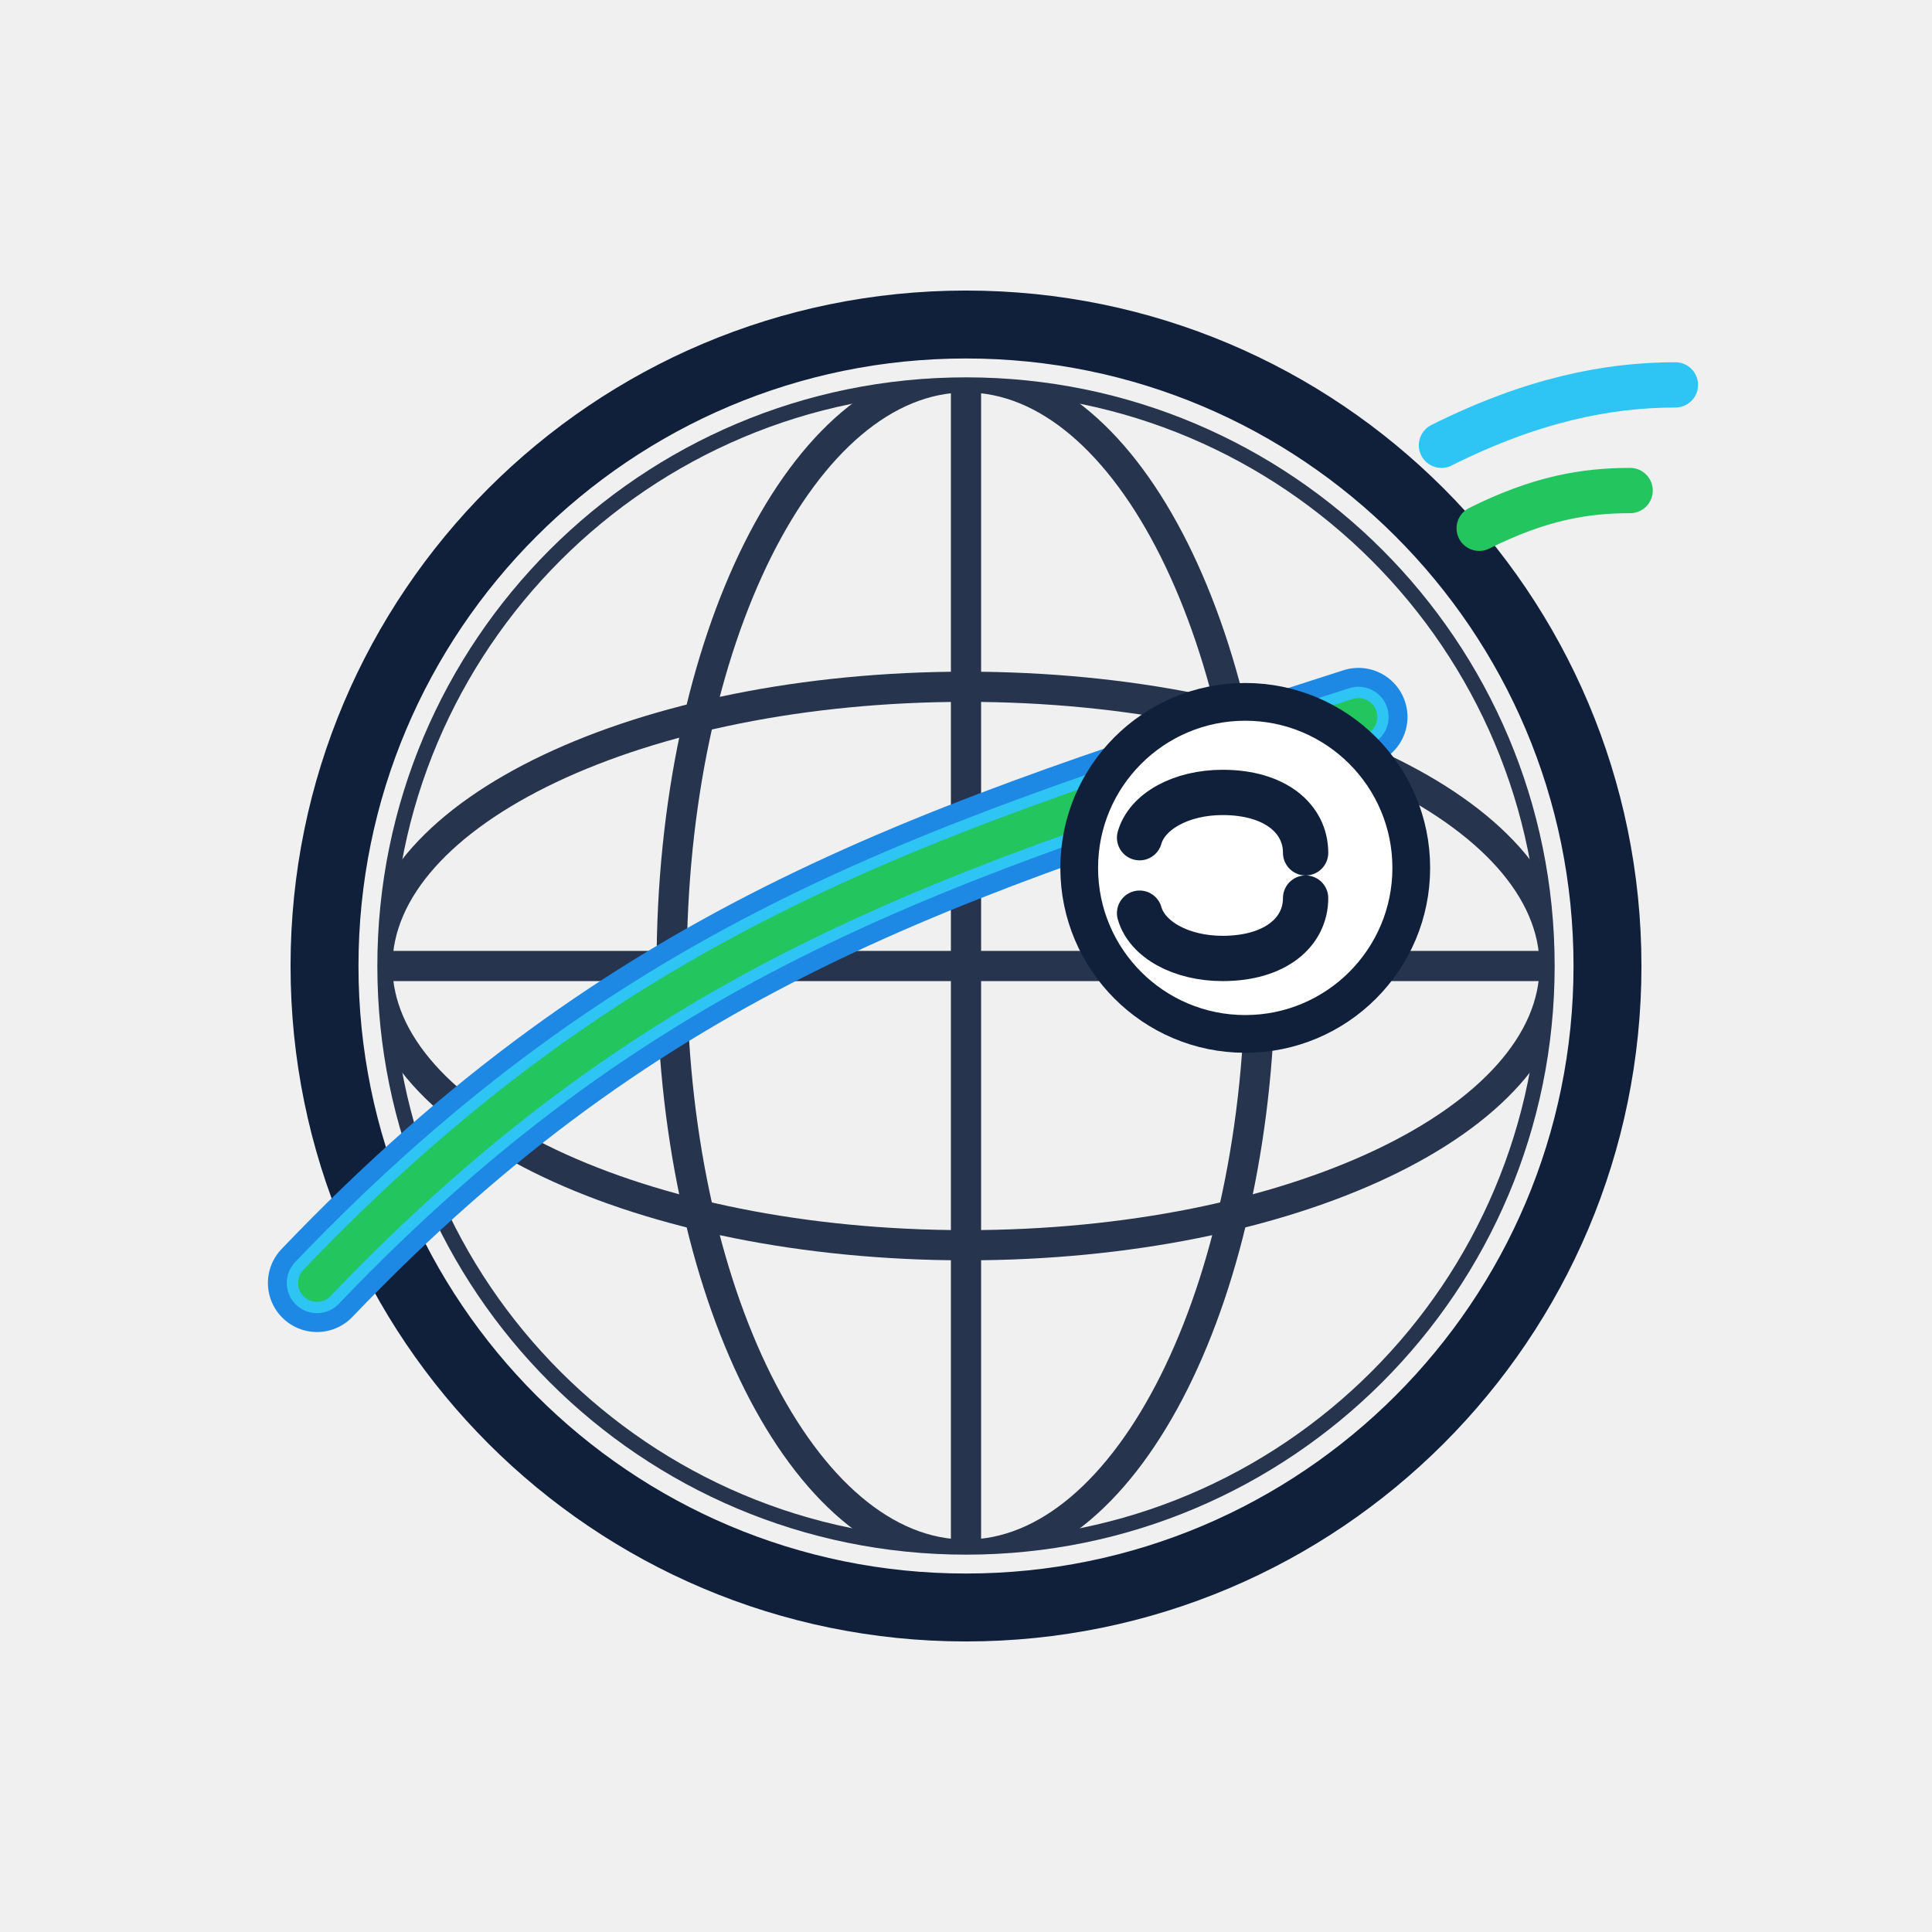
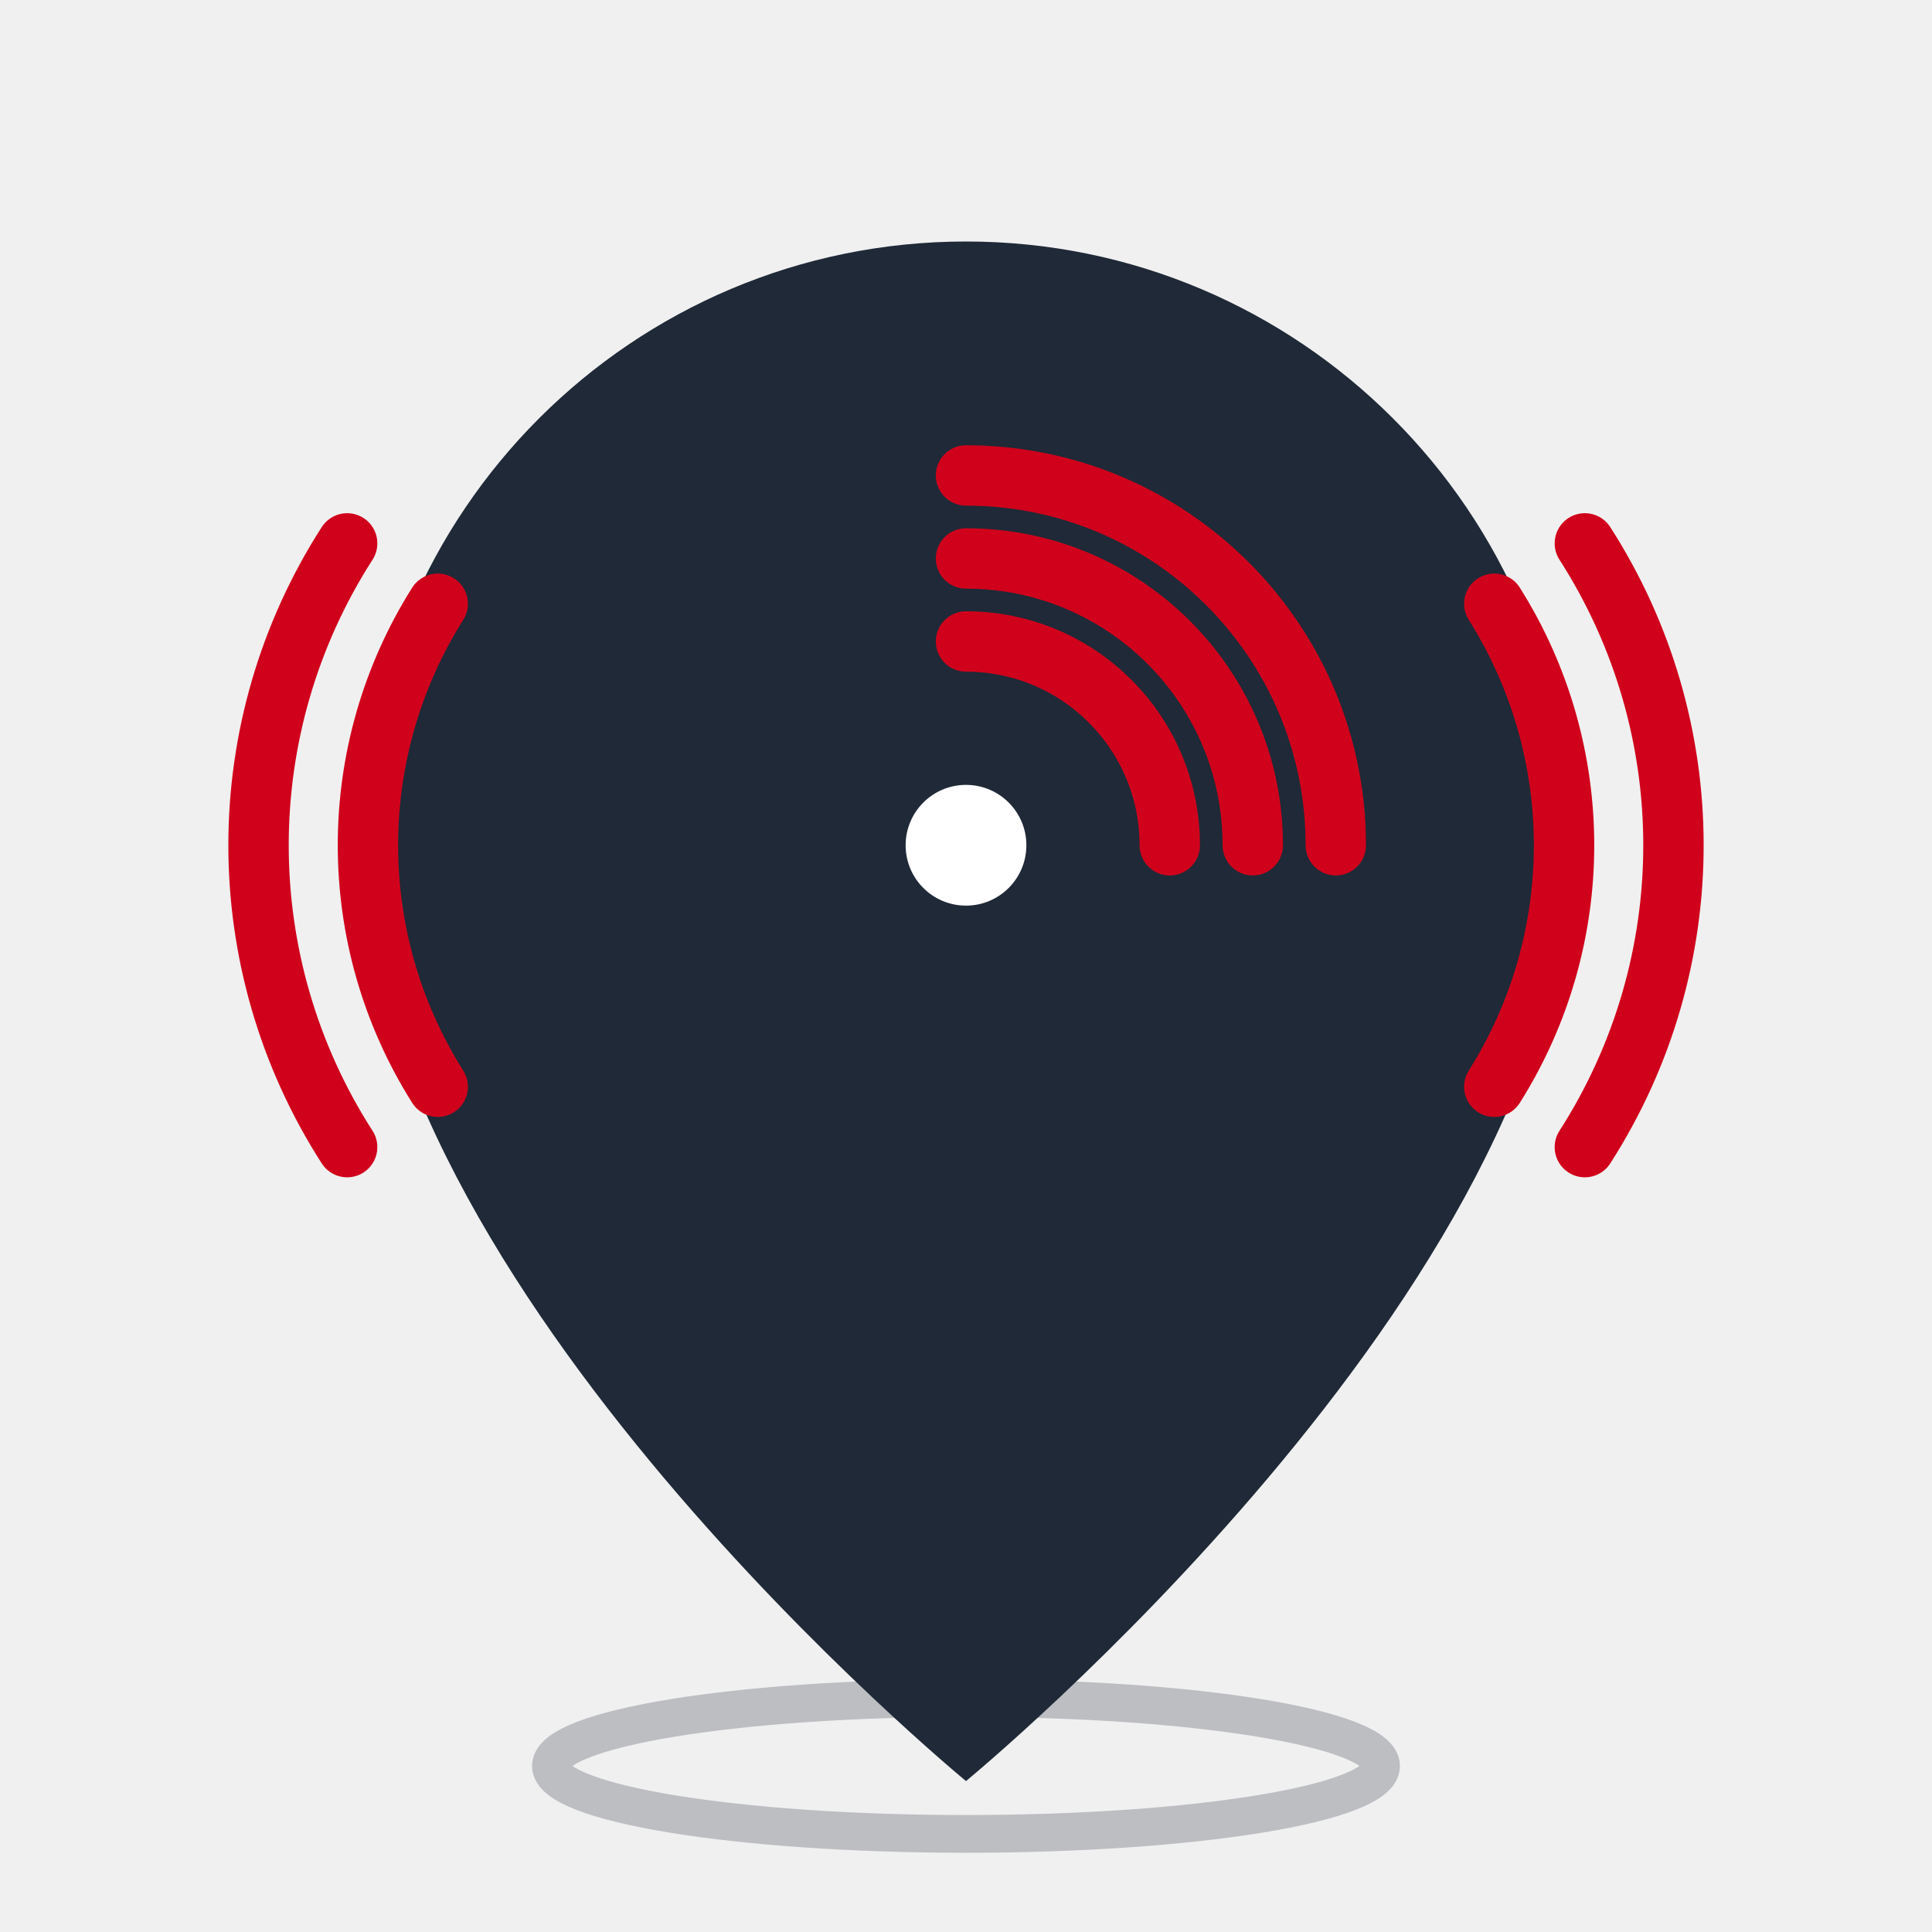
- <svg xmlns="http://www.w3.org/2000/svg" width="512" height="512" viewBox="0 0 512 512" fill="none" role="img" aria-label="Logo SUMBER FAKTA">
+ <svg xmlns="http://www.w3.org/2000/svg" width="512" height="512" viewBox="0 0 512 512">
  <defs>
-     <clipPath id="clip">
-       <circle cx="256" cy="256" r="156" />
-     </clipPath>
+     <style>
+       .ink{fill:#1F2937;}
+       .white{fill:#FFFFFF;}
+       .red-stroke{fill:none;stroke:#D0021B;stroke-width:16;stroke-linecap:round;stroke-linejoin:round;}
+       .shadow{fill:none;stroke:#1F2937;stroke-width:10;opacity:.25;}
+     </style>
  </defs>
-   <circle cx="256" cy="256" r="170" stroke="#10203B" stroke-width="18" fill="none" />
-   <g clip-path="url(#clip)" stroke="#10203B" stroke-width="8" opacity="0.9">
-     <ellipse cx="256" cy="256" rx="156" ry="156" fill="none" />
-     <ellipse cx="256" cy="256" rx="156" ry="74" fill="none" />
-     <ellipse cx="256" cy="256" rx="78" ry="156" fill="none" />
-     <path d="M100 256h312M256 100v312" />
-   </g>
-   <path d="M84 340C170 250 248 226 360 190" stroke="#1E88E5" stroke-width="26" stroke-linecap="round" />
-   <path d="M84 340C170 250 248 226 360 190" stroke="#2EC5F4" stroke-width="16" stroke-linecap="round" />
-   <path d="M84 340C170 250 248 226 360 190" stroke="#22C55E" stroke-width="10" stroke-linecap="round" />
-   <circle cx="330" cy="230" r="44" fill="white" stroke="#10203B" stroke-width="10" />
-   <path d="M346 226c0-9-8-16-22-16-11 0-20 5-22 12m44 16c0 9-8 16-22 16-11 0-20-5-22-12" stroke="#10203B" stroke-width="12" stroke-linecap="round" fill="none" />
-   <path d="M392 140c16-8 28-10 40-10" stroke="#22C55E" stroke-width="12" stroke-linecap="round" />
-   <path d="M382 118c24-12 44-16 62-16" stroke="#2EC5F4" stroke-width="12" stroke-linecap="round" />
+   <ellipse class="shadow" cx="256" cy="468" rx="110" ry="18" />
+   <path class="ink" d="M256,64c-88.37,0-160,71.63-160,160c0,116.6,160,248,160,248s160-131.4,160-248C416,135.63,344.37,64,256,64z" />
+   <circle class="white" cx="256" cy="224" r="16" />
+   <path class="red-stroke" d="M256 170 A54 54 0 0 1 310 224" />
+   <path class="red-stroke" d="M256 148 A76 76 0 0 1 332 224" />
+   <path class="red-stroke" d="M256 126 A98 98 0 0 1 354 224" />
+   <path class="red-stroke" d="M396 160 A120 120 0 0 1 396 288" />
+   <path class="red-stroke" d="M420 144 A148 148 0 0 1 420 304" />
+   <path class="red-stroke" d="M116 288 A120 120 0 0 1 116 160" />
+   <path class="red-stroke" d="M92 304 A148 148 0 0 1 92 144" />
</svg>
